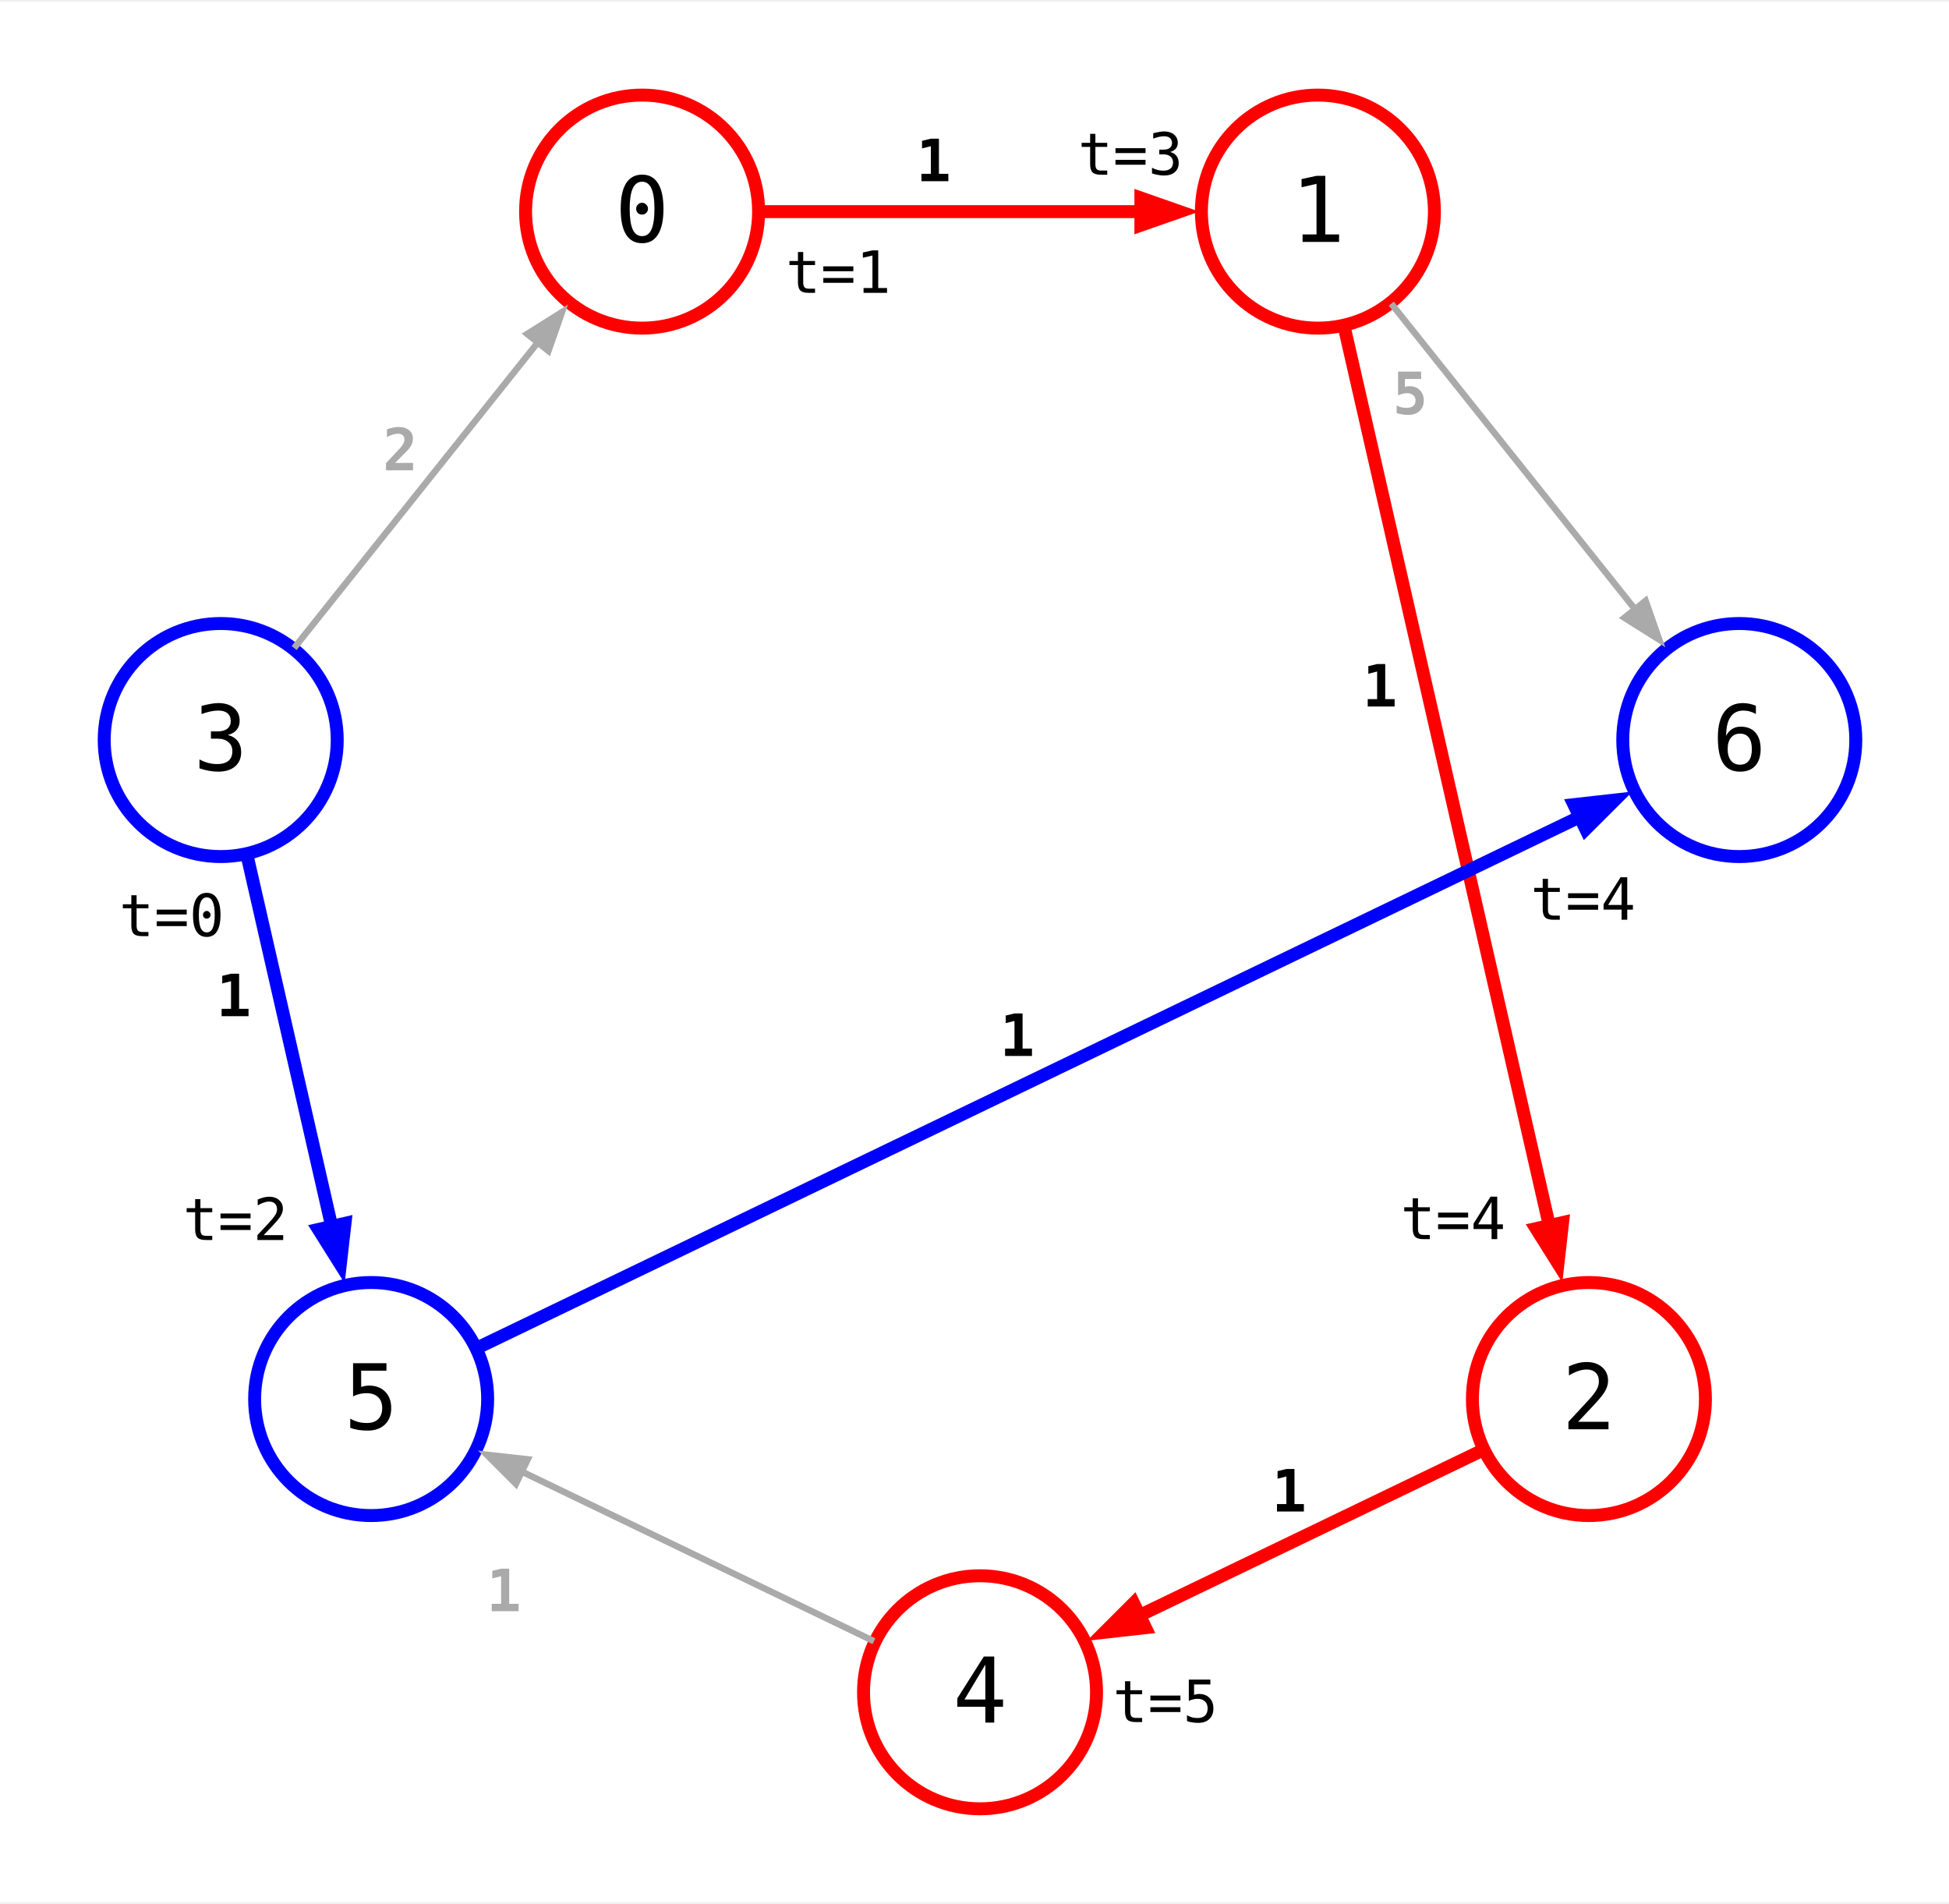
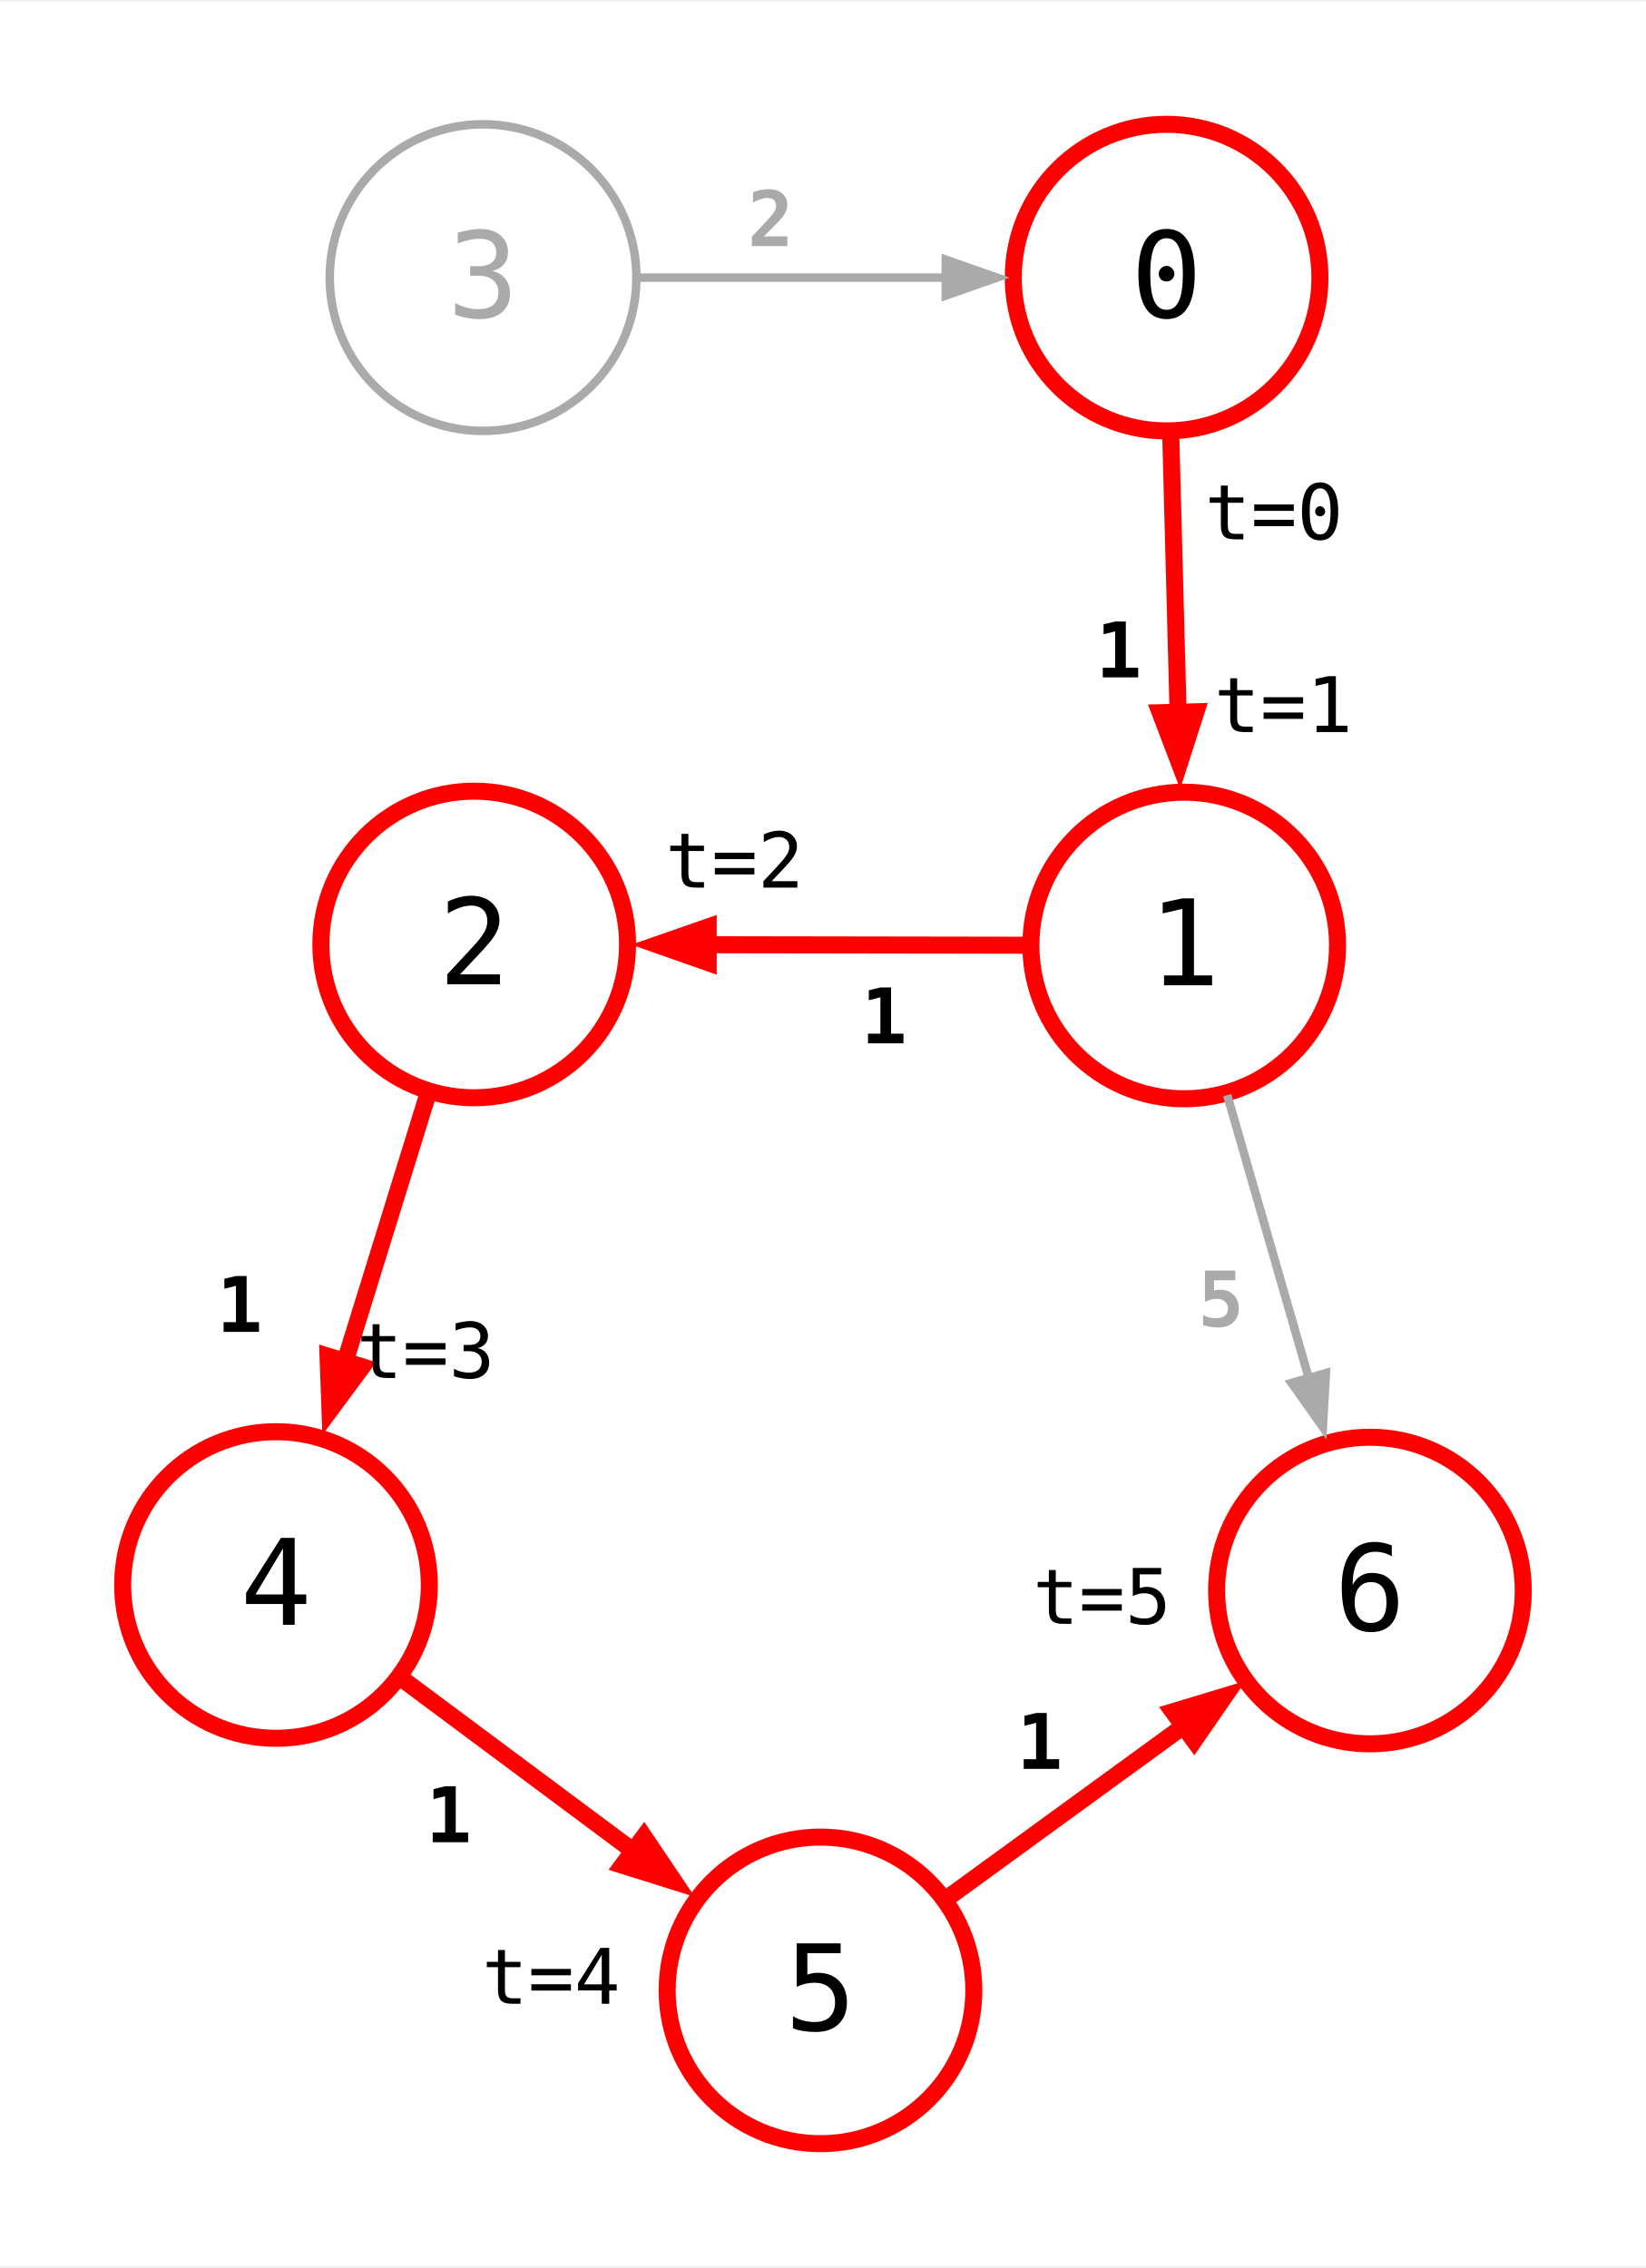
- <svg xmlns="http://www.w3.org/2000/svg" width="301pt" height="294pt" viewBox="0.00 0.00 301.11 293.53">
-   <g id="graph0" class="graph" transform="scale(1 1) rotate(0) translate(14.4 279.13)">
-     <polygon fill="white" stroke="none" points="-14.4,14.4 -14.4,-279.13 286.71,-279.13 286.71,14.4 -14.4,14.4" />
+ <svg xmlns="http://www.w3.org/2000/svg" width="193pt" height="266pt" viewBox="0.00 0.00 193.22 265.91">
+   <g id="graph0" class="graph" transform="scale(1 1) rotate(0) translate(14.4 251.51)">
+     <polygon fill="white" stroke="none" points="-14.4,14.4 -14.4,-251.51 178.82,-251.51 178.82,14.4 -14.4,14.4" />
    <g id="node1" class="node">
-       <ellipse fill="none" stroke="red" stroke-width="2" cx="84.8" cy="-246.73" rx="18" ry="18" />
-       <text text-anchor="middle" x="84.8" y="-242.05" font-family="monospace" font-size="14.00">0</text>
+       <ellipse fill="none" stroke="#aaaaaa" cx="42.31" cy="-219.11" rx="18" ry="18" />
+       <text text-anchor="middle" x="42.31" y="-214.44" font-family="monospace" font-size="14.00" fill="#aaaaaa">3</text>
    </g>
    <g id="node2" class="node">
-       <ellipse fill="none" stroke="red" stroke-width="2" cx="189.21" cy="-246.73" rx="18" ry="18" />
-       <text text-anchor="middle" x="189.21" y="-242.05" font-family="monospace" font-size="14.00">1</text>
+       <ellipse fill="none" stroke="red" stroke-width="2" cx="122.55" cy="-219.11" rx="18" ry="18" />
+       <text text-anchor="middle" x="122.55" y="-214.44" font-family="monospace" font-size="14.00">0</text>
+     </g>
+     <g id="edge3" class="edge">
+       <path fill="none" stroke="#aaaaaa" d="M60.52,-219.11C71.22,-219.11 84.91,-219.11 96.71,-219.11" />
+       <polygon fill="#aaaaaa" stroke="#aaaaaa" points="96.63,-221.21 102.63,-219.11 96.63,-217.01 96.63,-221.21" />
+       <text text-anchor="start" x="73.36" y="-222.81" font-family="monospace" font-weight="bold" font-size="9.00" fill="#aaaaaa">2</text>
+     </g>
+     <g id="node3" class="node">
+       <ellipse fill="none" stroke="red" stroke-width="2" cx="124.62" cy="-140.69" rx="18" ry="18" />
+       <text text-anchor="middle" x="124.62" y="-136.02" font-family="monospace" font-size="14.00">1</text>
+     </g>
+     <g id="edge1" class="edge">
+       <path fill="none" stroke="red" stroke-width="2" d="M123.03,-200.93C123.3,-190.7 123.64,-177.78 123.94,-166.52" />
+       <polygon fill="red" stroke="red" stroke-width="2" points="126,-168.13 124.06,-162.08 121.8,-168.02 126,-168.13" />
+       <text text-anchor="start" x="114.23" y="-172.17" font-family="monospace" font-weight="bold" font-size="9.00">1</text>
+       <text text-anchor="start" x="128.13" y="-165.75" font-family="monospace" font-size="9.00">t=1</text>
+       <text text-anchor="start" x="127.03" y="-188.38" font-family="monospace" font-size="9.00">t=0</text>
+     </g>
+     <g id="node4" class="node">
+       <ellipse fill="none" stroke="red" stroke-width="2" cx="41.27" cy="-140.81" rx="18" ry="18" />
+       <text text-anchor="middle" x="41.27" y="-136.14" font-family="monospace" font-size="14.00">2</text>
    </g>
    <g id="edge2" class="edge">
-       <path fill="none" stroke="red" stroke-width="2" d="M102.99,-246.73C119.8,-246.73 144.96,-246.73 163.76,-246.73" />
-       <polygon fill="red" stroke="red" stroke-width="2" points="161.86,-248.83 167.86,-246.73 161.86,-244.63 161.86,-248.83" />
-       <text text-anchor="start" x="127.13" y="-251.43" font-family="monospace" font-weight="bold" font-size="9.00">1</text>
-       <text text-anchor="start" x="152.13" y="-252.43" font-family="monospace" font-size="9.00">t=3</text>
-       <text text-anchor="start" x="106.99" y="-234.18" font-family="monospace" font-size="9.00"> t=1</text>
-     </g>
-     <g id="node3" class="node">
-       <ellipse fill="none" stroke="red" stroke-width="2" cx="231.08" cy="-63.3" rx="18" ry="18" />
-       <text text-anchor="middle" x="231.08" y="-58.63" font-family="monospace" font-size="14.00">2</text>
-     </g>
-     <g id="edge3" class="edge">
-       <path fill="none" stroke="red" stroke-width="2" d="M193.3,-228.81C200.81,-195.93 216.79,-125.92 225.36,-88.36" />
-       <polygon fill="red" stroke="red" stroke-width="2" points="227.01,-90.56 226.3,-84.25 222.92,-89.63 227.01,-90.56" />
-       <text text-anchor="start" x="196.08" y="-170.28" font-family="monospace" font-weight="bold" font-size="9.00">1</text>
-       <text text-anchor="start" x="201.97" y="-88" font-family="monospace" font-size="9.00">t=4 </text>
+       <path fill="none" stroke="red" stroke-width="2" d="M106.12,-140.72C94.68,-140.74 79.83,-140.76 67.22,-140.78" />
+       <polygon fill="red" stroke="red" stroke-width="2" points="68.74,-138.67 62.74,-140.78 68.74,-142.87 68.74,-138.67" />
+       <text text-anchor="start" x="70.92" y="-129.2" font-family="monospace" font-size="9.00">   </text>
+       <text text-anchor="start" x="86.67" y="-129.2" font-family="monospace" font-weight="bold" font-size="9.00">1</text>
+       <text text-anchor="start" x="91.92" y="-129.2" font-family="monospace" font-size="9.00">  </text>
+       <text text-anchor="start" x="63.71" y="-147.49" font-family="monospace" font-size="9.00">t=2</text>
    </g>
    <g id="node7" class="node">
-       <ellipse fill="none" stroke="blue" stroke-width="2" cx="254.31" cy="-165.1" rx="18" ry="18" />
-       <text text-anchor="middle" x="254.31" y="-160.42" font-family="monospace" font-size="14.00">6</text>
-     </g>
-     <g id="edge5" class="edge">
-       <path fill="none" stroke="#aaaaaa" d="M200.55,-232.51C211.04,-219.36 226.72,-199.69 238.45,-184.99" />
-       <polygon fill="#aaaaaa" stroke="#aaaaaa" points="239.84,-186.61 241.94,-180.61 236.56,-183.99 239.84,-186.61" />
-       <text text-anchor="start" x="200.75" y="-215.45" font-family="monospace" font-weight="bold" font-size="9.00" fill="#aaaaaa">5  </text>
-     </g>
-     <g id="node4" class="node">
-       <ellipse fill="none" stroke="red" stroke-width="2" cx="137.01" cy="-18" rx="18" ry="18" />
-       <text text-anchor="middle" x="137.01" y="-13.32" font-family="monospace" font-size="14.00">4</text>
+       <ellipse fill="none" stroke="red" stroke-width="2" cx="146.42" cy="-64.95" rx="18" ry="18" />
+       <text text-anchor="middle" x="146.42" y="-60.27" font-family="monospace" font-size="14.00">6</text>
    </g>
    <g id="edge4" class="edge">
-       <path fill="none" stroke="red" stroke-width="2" d="M214.69,-55.41C199.54,-48.12 176.88,-37.2 159.94,-29.04" />
-       <polygon fill="red" stroke="red" stroke-width="2" points="162.57,-27.98 156.25,-27.27 160.74,-31.76 162.57,-27.98" />
-       <text text-anchor="start" x="182.06" y="-45.93" font-family="monospace" font-weight="bold" font-size="9.00">1</text>
-       <text text-anchor="start" x="157.52" y="-13.4" font-family="monospace" font-size="9.00">  t=5</text>
+       <path fill="none" stroke="#aaaaaa" d="M129.67,-123.12C132.52,-113.25 136.11,-100.77 139.24,-89.9" />
+       <polygon fill="#aaaaaa" stroke="#aaaaaa" points="141.25,-90.48 140.89,-84.14 137.22,-89.32 141.25,-90.48" />
+       <text text-anchor="start" x="126.21" y="-95.96" font-family="monospace" font-weight="bold" font-size="9.00" fill="#aaaaaa">5</text>
+     </g>
+     <g id="node5" class="node">
+       <ellipse fill="none" stroke="red" stroke-width="2" cx="18" cy="-65.6" rx="18" ry="18" />
+       <text text-anchor="middle" x="18" y="-60.93" font-family="monospace" font-size="14.00">4</text>
+     </g>
+     <g id="edge6" class="edge">
+       <path fill="none" stroke="red" stroke-width="2" d="M35.87,-123.37C32.84,-113.57 29,-101.17 25.66,-90.38" />
+       <polygon fill="red" stroke="red" stroke-width="2" points="28.12,-91.22 24.34,-86.11 24.11,-92.46 28.12,-91.22" />
+       <text text-anchor="start" x="11.02" y="-95.32" font-family="monospace" font-weight="bold" font-size="9.00">  1</text>
+       <text text-anchor="start" x="27.45" y="-89.91" font-family="monospace" font-size="9.00">  t=3</text>
    </g>
    <g id="node6" class="node">
-       <ellipse fill="none" stroke="blue" stroke-width="2" cx="42.94" cy="-63.3" rx="18" ry="18" />
-       <text text-anchor="middle" x="42.94" y="-58.63" font-family="monospace" font-size="14.00">5</text>
+       <ellipse fill="none" stroke="red" stroke-width="2" cx="81.92" cy="-18" rx="18" ry="18" />
+       <text text-anchor="middle" x="81.92" y="-13.32" font-family="monospace" font-size="14.00">5</text>
+     </g>
+     <g id="edge7" class="edge">
+       <path fill="none" stroke="red" stroke-width="2" d="M32.82,-54.56C41.29,-48.25 52.04,-40.25 61.32,-33.34" />
+       <polygon fill="red" stroke="red" stroke-width="2" points="61.19,-36.06 64.74,-30.79 58.68,-32.69 61.19,-36.06" />
+       <text text-anchor="start" x="35.57" y="-35.4" font-family="monospace" font-weight="bold" font-size="9.00"> 1</text>
+       <text text-anchor="start" x="42.17" y="-16.43" font-family="monospace" font-size="9.00"> t=4</text>
    </g>
    <g id="edge8" class="edge">
-       <path fill="none" stroke="#aaaaaa" d="M120.62,-25.89C105.47,-33.19 82.81,-44.1 65.86,-52.26" />
-       <polygon fill="#aaaaaa" stroke="#aaaaaa" points="65.31,-50.2 60.81,-54.69 67.13,-53.98 65.31,-50.2" />
-       <text text-anchor="start" x="60.74" y="-30.53" font-family="monospace" font-weight="bold" font-size="9.00" fill="#aaaaaa">     1</text>
-     </g>
-     <g id="node5" class="node">
-       <ellipse fill="none" stroke="blue" stroke-width="2" cx="19.7" cy="-165.1" rx="18" ry="18" />
-       <text text-anchor="middle" x="19.7" y="-160.42" font-family="monospace" font-size="14.00">3</text>
-     </g>
-     <g id="edge1" class="edge">
-       <path fill="none" stroke="#aaaaaa" d="M31.04,-179.31C41.53,-192.46 57.21,-212.13 68.94,-226.83" />
-       <polygon fill="#aaaaaa" stroke="#aaaaaa" points="67.05,-227.83 72.43,-231.21 70.33,-225.21 67.05,-227.83" />
-       <text text-anchor="start" x="44.74" y="-206.77" font-family="monospace" font-weight="bold" font-size="9.00" fill="#aaaaaa">2</text>
-     </g>
-     <g id="edge9" class="edge">
-       <path fill="none" stroke="blue" stroke-width="2" d="M23.75,-147.36C27.49,-130.97 33.09,-106.45 37.27,-88.11" />
-       <polygon fill="blue" stroke="blue" stroke-width="2" points="38.9,-90.44 38.18,-84.12 34.8,-89.5 38.9,-90.44" />
-       <text text-anchor="start" x="19.01" y="-122.44" font-family="monospace" font-weight="bold" font-size="9.00">1 </text>
-       <text text-anchor="start" x="13.86" y="-87.87" font-family="monospace" font-size="9.00"> t=2</text>
-       <text text-anchor="start" x="4" y="-134.81" font-family="monospace" font-size="9.00">t=0</text>
-     </g>
-     <g id="edge10" class="edge">
-       <path fill="none" stroke="blue" stroke-width="2" d="M59.52,-71.29C96.95,-89.31 188.06,-133.19 231.08,-153.91" />
-       <polygon fill="blue" stroke="blue" stroke-width="2" points="228.76,-155.12 235.08,-155.83 230.58,-151.34 228.76,-155.12" />
-       <text text-anchor="start" x="140.05" y="-116.3" font-family="monospace" font-weight="bold" font-size="9.00">1</text>
-       <text text-anchor="start" x="222.05" y="-137.34" font-family="monospace" font-size="9.00">t=4</text>
+       <path fill="none" stroke="red" stroke-width="2" d="M96.55,-28.65C105.21,-34.96 116.31,-43.04 125.84,-49.97" />
+       <polygon fill="red" stroke="red" stroke-width="2" points="123.3,-50.72 129.39,-52.56 125.78,-47.33 123.3,-50.72" />
+       <text text-anchor="start" x="104.95" y="-44.01" font-family="monospace" font-weight="bold" font-size="9.00">1</text>
+       <text text-anchor="start" x="106.84" y="-61.04" font-family="monospace" font-size="9.00"> t=5</text>
    </g>
  </g>
</svg>
